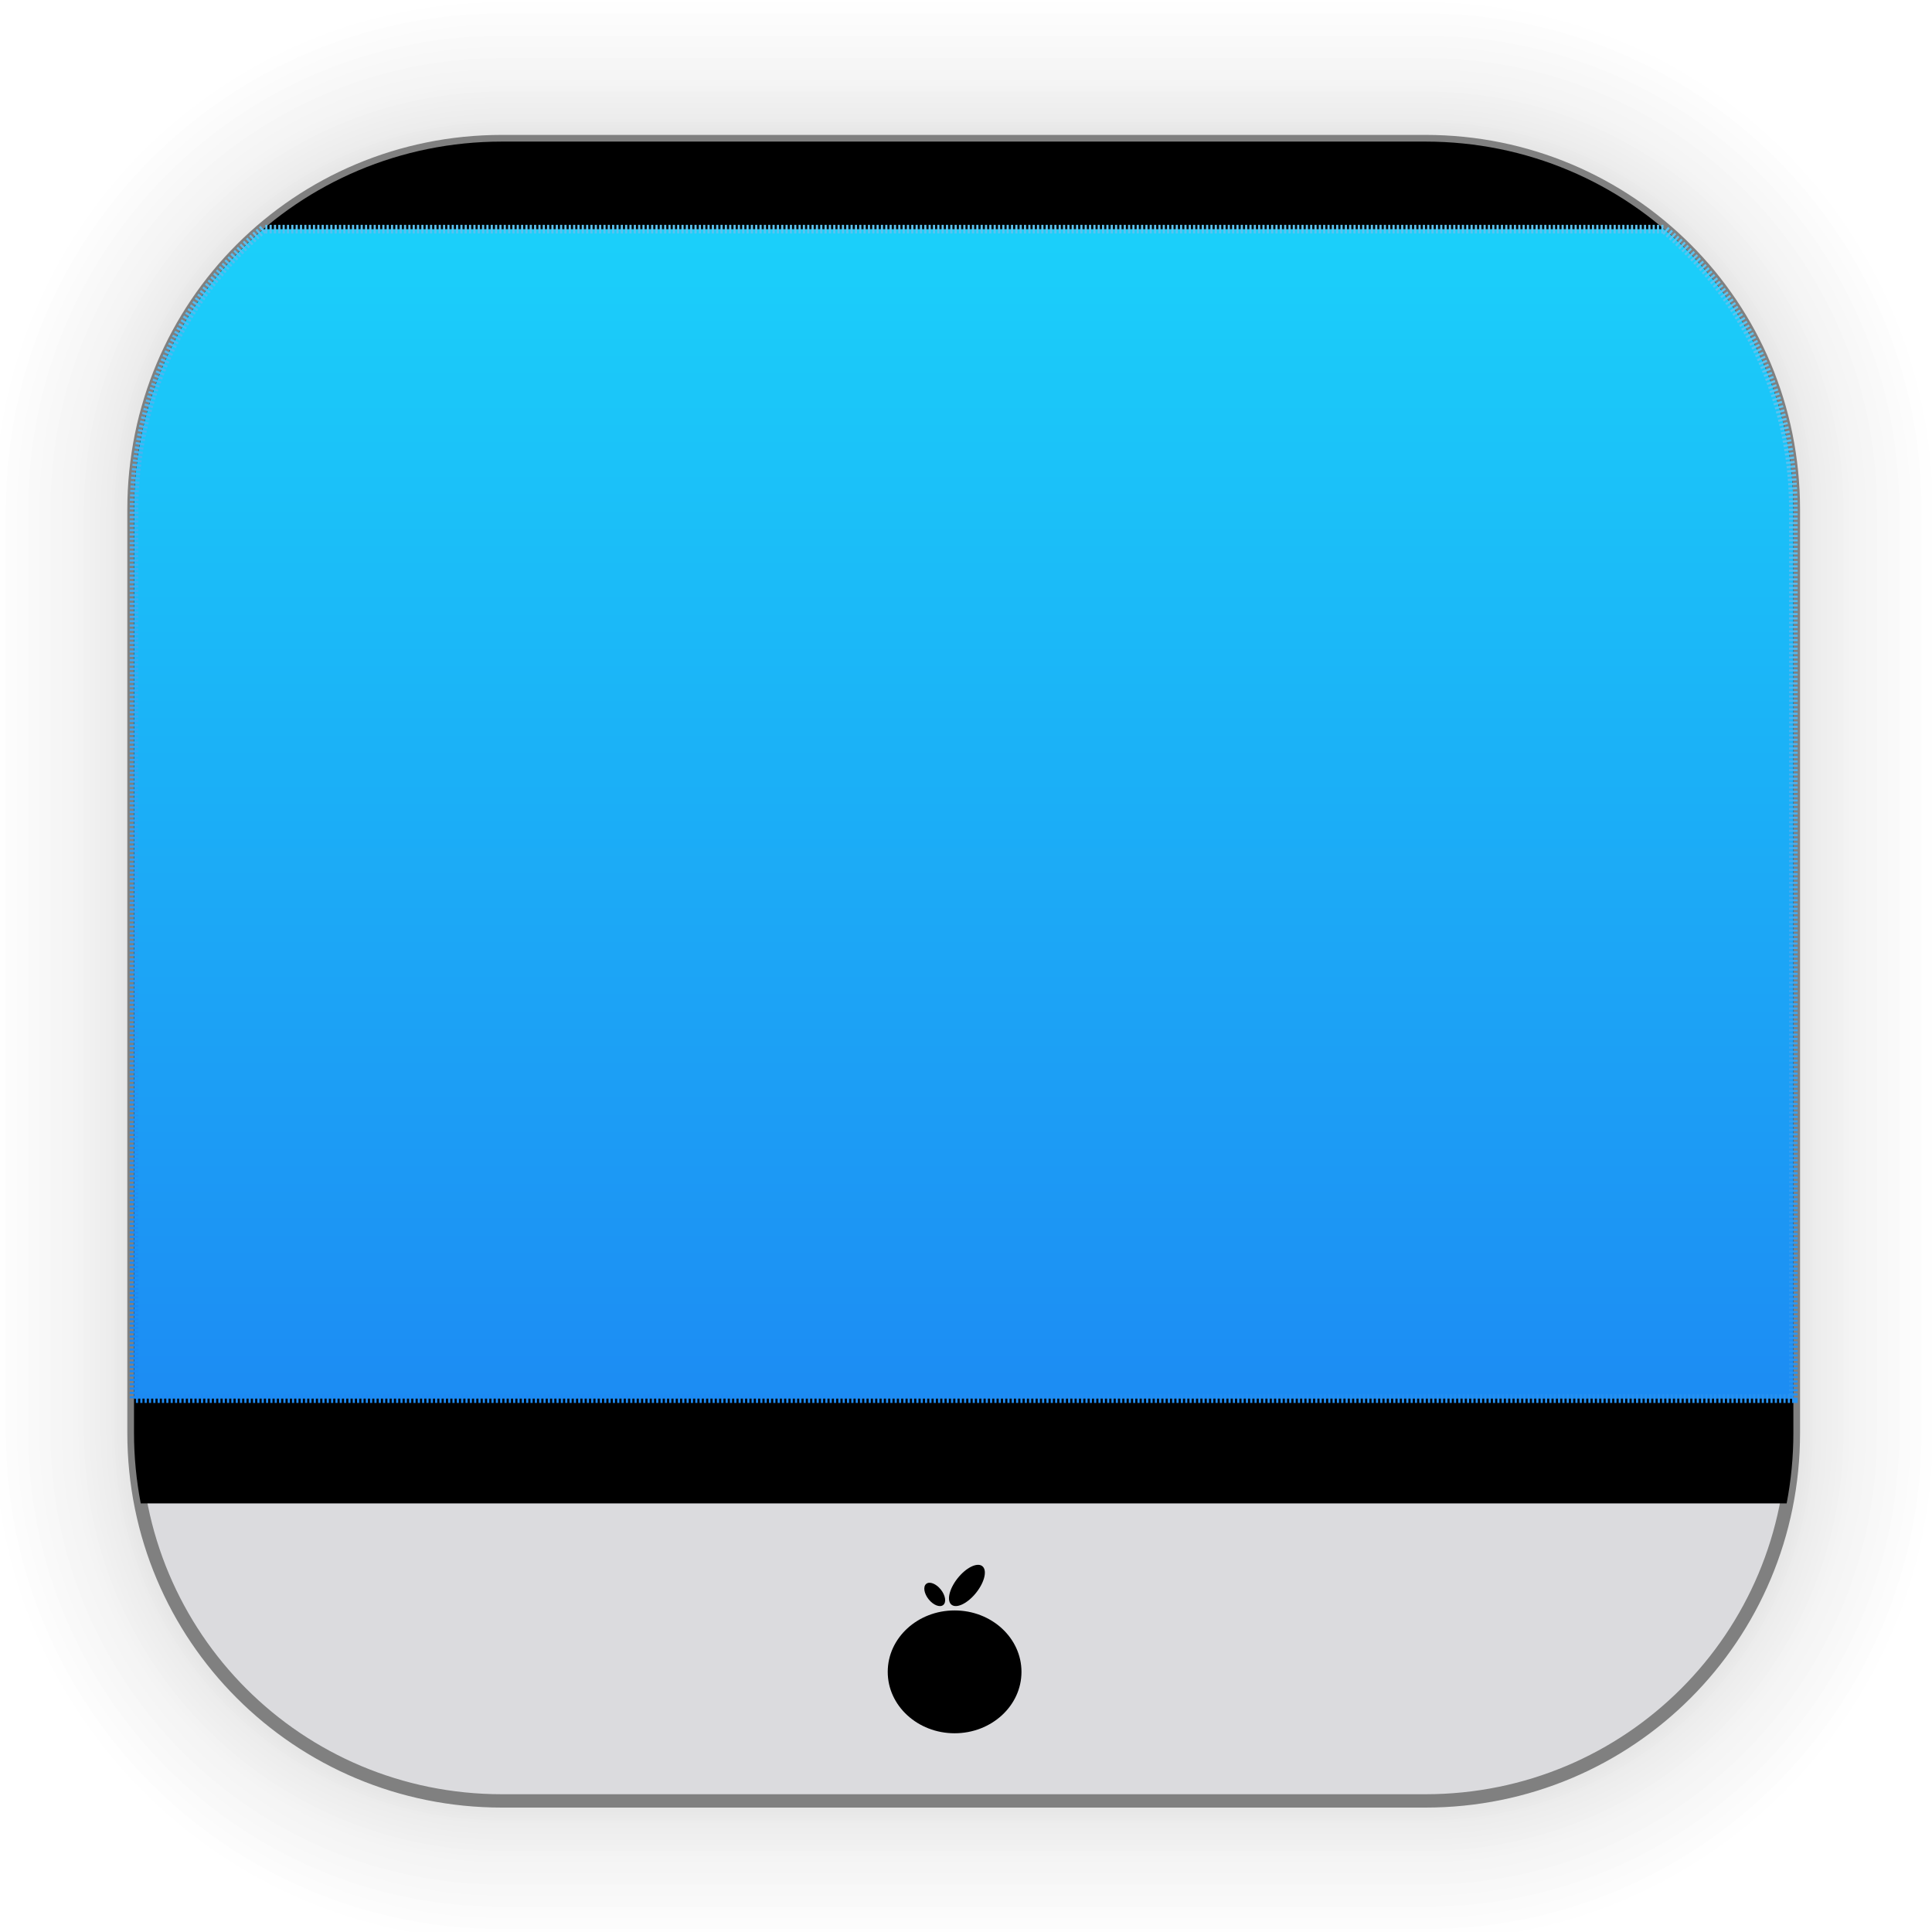
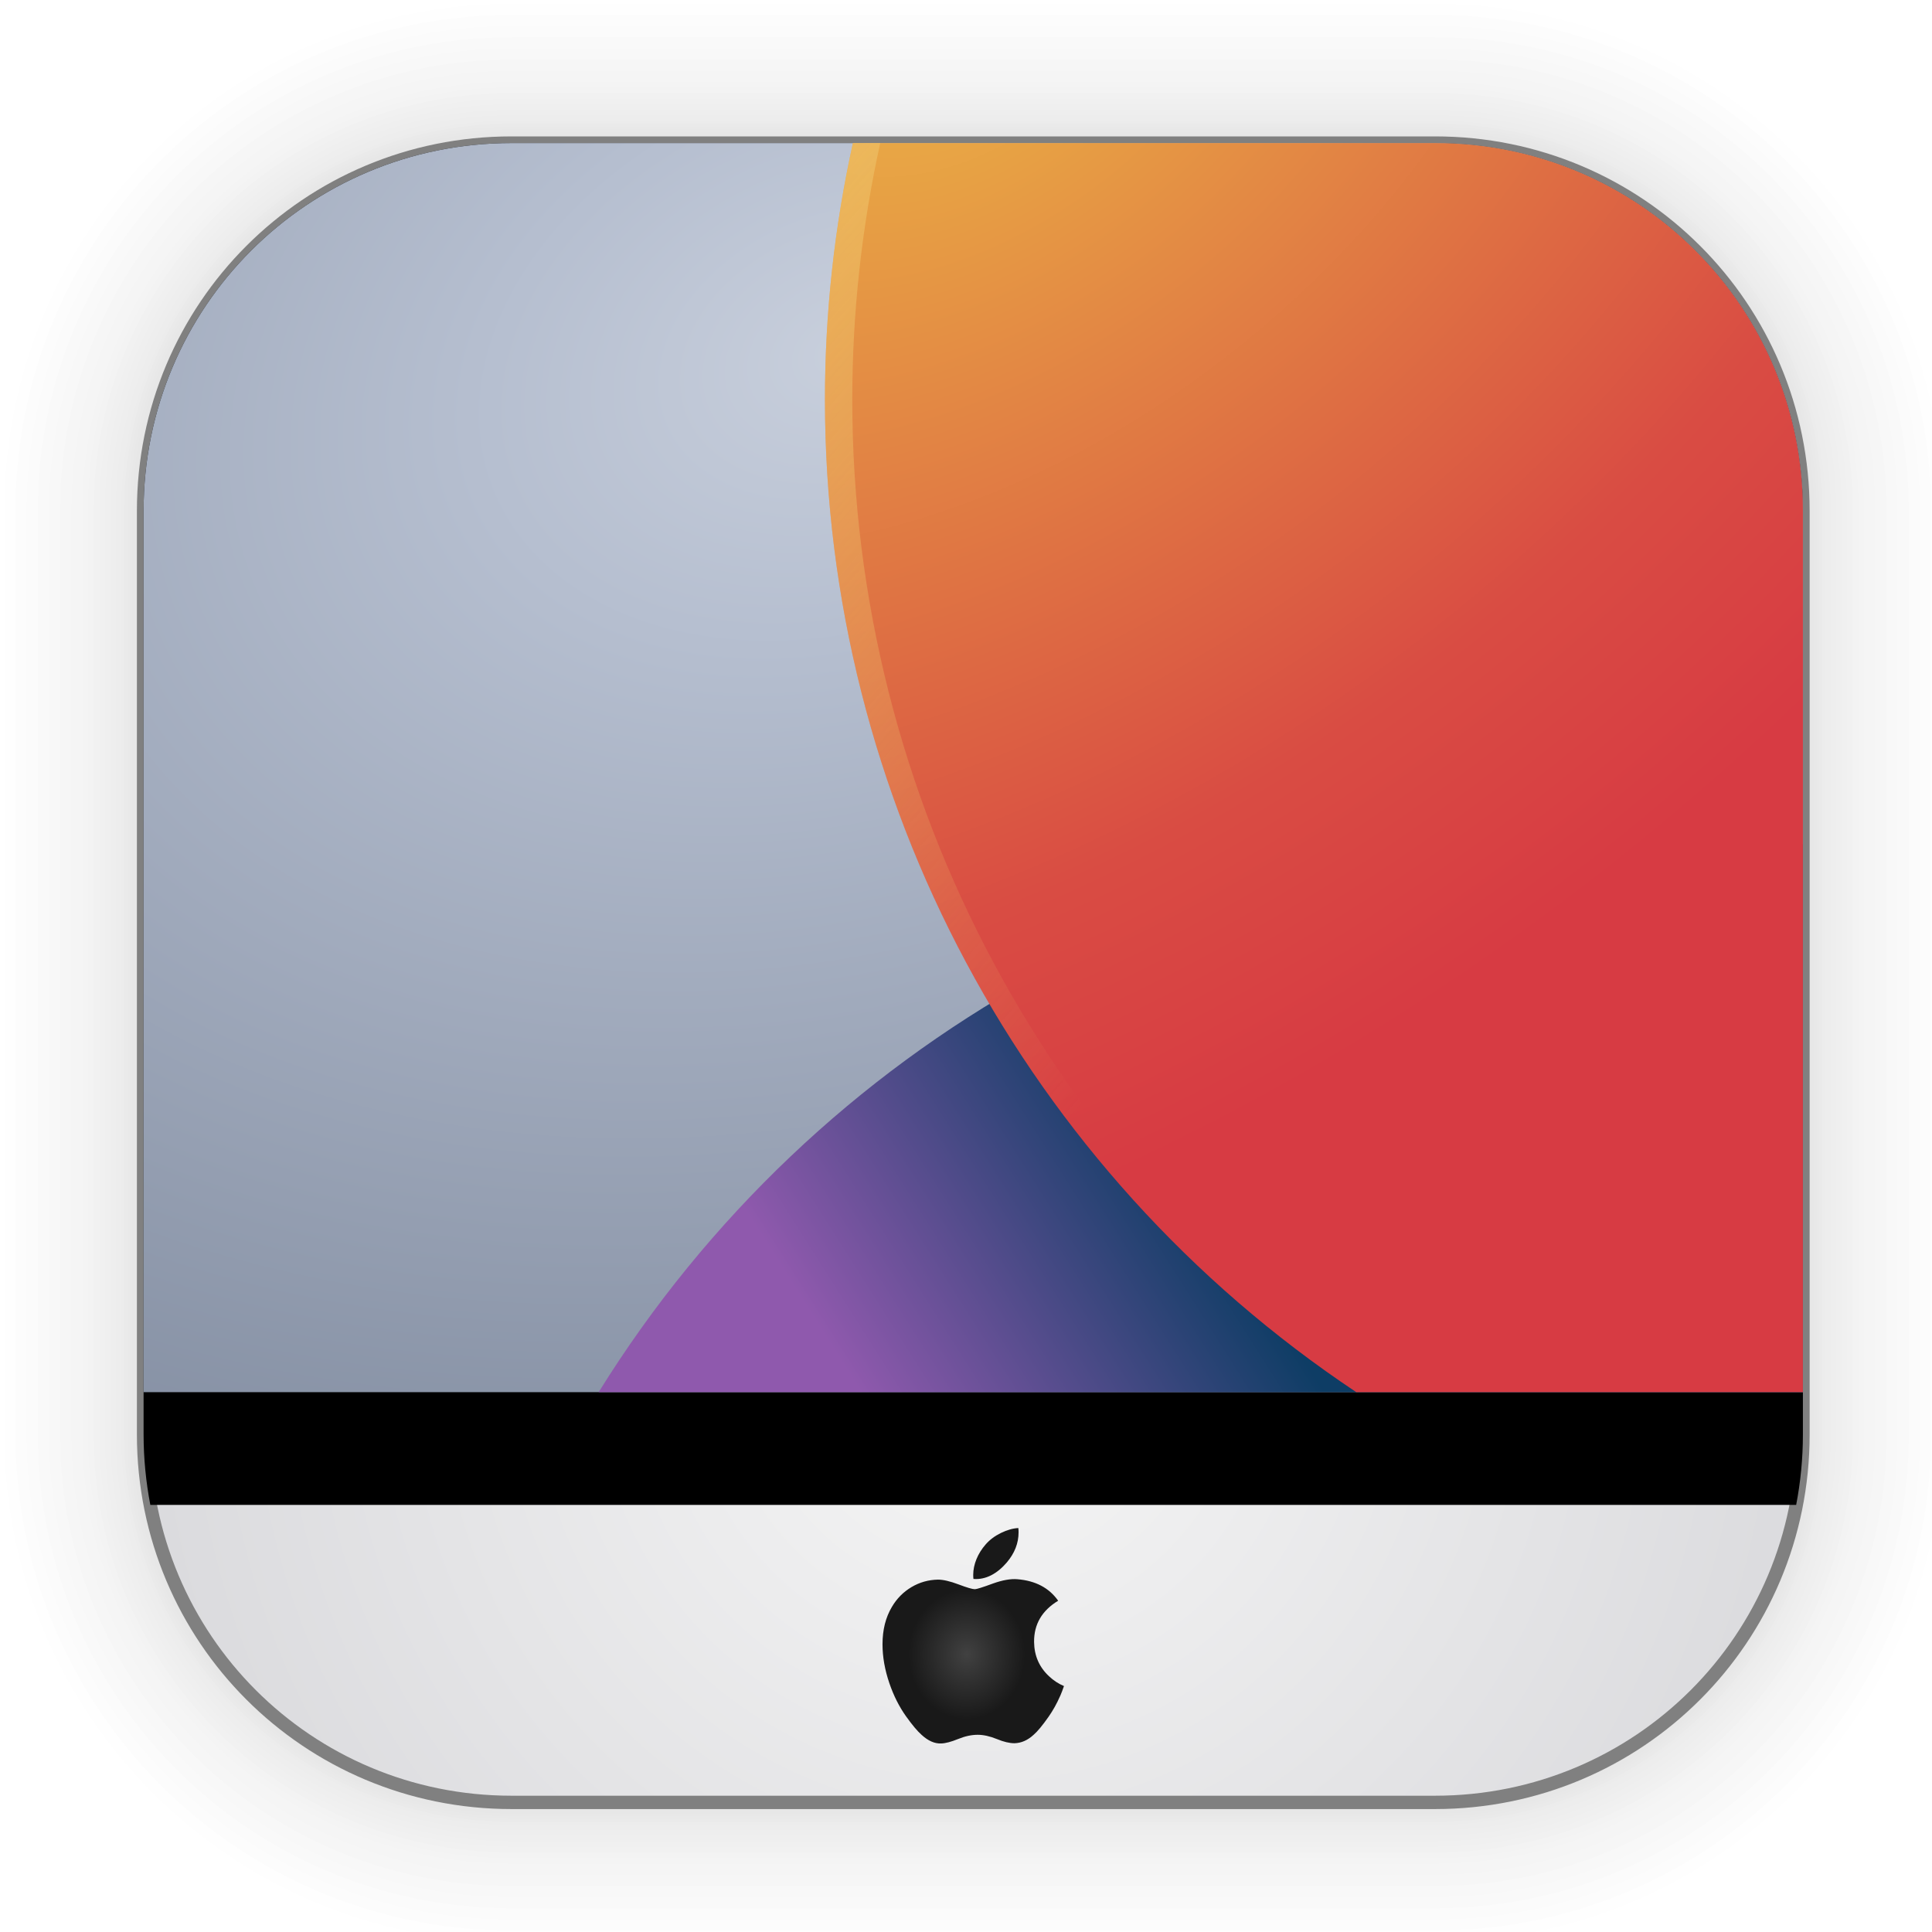
- <svg xmlns="http://www.w3.org/2000/svg" xmlns:xlink="http://www.w3.org/1999/xlink" width="128" height="128" viewBox="0 0 33.867 33.867" version="1.1" id="svg1486">
-   <defs id="defs1480">
-     <linearGradient gradientUnits="userSpaceOnUse" y2="28.952" x2="4.974" y1="6.408" x1="26.124" id="linearGradient2042" xlink:href="#linearGradient2040" gradientTransform="translate(-0.0466762,-0.03663363)" />
+ <svg xmlns="http://www.w3.org/2000/svg" xmlns:xlink="http://www.w3.org/1999/xlink" width="128" height="128" viewBox="0 0 33.867 33.867" version="1.1" id="svg1522">
+   <defs id="defs1516">
+     <linearGradient gradientUnits="userSpaceOnUse" y2="28.952" x2="4.974" y1="6.408" x1="26.124" id="linearGradient2042" xlink:href="#linearGradient2040" gradientTransform="translate(0.1205824,-0.01080175)" />
    <linearGradient id="linearGradient2040">
      <stop id="stop2036" offset="0" style="stop-color:#000000;stop-opacity:1" />
      <stop id="stop2038" offset="1" style="stop-color:#000000;stop-opacity:1" />
    </linearGradient>
-     <linearGradient gradientUnits="userSpaceOnUse" y2="4.313" x2="17.585" y1="25.475" x1="17.585" id="linearGradient7784" xlink:href="#linearGradient7782" gradientTransform="translate(-0.0466762,-0.03663363)" />
-     <linearGradient id="linearGradient7782">
-       <stop id="stop7778" offset="0" style="stop-color:#1c89f3;stop-opacity:1" />
-       <stop id="stop7780" offset="1" style="stop-color:#1bcffa;stop-opacity:1" />
+     <radialGradient xlink:href="#linearGradient1430" id="radialGradient1432" cx="17.088" cy="23.924" fx="17.088" fy="23.924" r="14.661" gradientTransform="matrix(1,0,0,0.9999824,0.1205824,-0.01050165)" gradientUnits="userSpaceOnUse" />
+     <linearGradient id="linearGradient1430">
+       <stop style="stop-color:#f6f6f6;stop-opacity:1" offset="0" id="stop1426" />
+       <stop style="stop-color:#dbdbde;stop-opacity:1" offset="1" id="stop1428" />
    </linearGradient>
-     <linearGradient gradientTransform="matrix(0.2645833,0,0,0.2645833,-0.0466762,-0.03663697)" gradientUnits="userSpaceOnUse" y2="21.265" x2="79.515" y1="96.282" x1="66.464" id="linearGradient7756" xlink:href="#linearGradient7754" />
-     <linearGradient id="linearGradient7754">
-       <stop id="stop7750" offset="0" style="stop-color:#1c89f3;stop-opacity:1" />
-       <stop id="stop7752" offset="1" style="stop-color:#5dc3ef;stop-opacity:1" />
+     <radialGradient xlink:href="#linearGradient1474" id="radialGradient1476" cx="16.04" cy="2.09" fx="16.04" fy="2.09" r="14.544" gradientTransform="matrix(1.922861,-0.7198677,0.5179049,1.383392,-17.06298,14.82297)" gradientUnits="userSpaceOnUse" />
+     <linearGradient id="linearGradient1474">
+       <stop style="stop-color:#c8cfdc;stop-opacity:1" offset="0" id="stop1470" />
+       <stop style="stop-color:#b6bfd0;stop-opacity:1;" offset="0.216" id="stop1505" />
+       <stop style="stop-color:#7d889c;stop-opacity:1" offset="1" id="stop1472" />
+     </linearGradient>
+     <radialGradient xlink:href="#linearGradient1444" id="radialGradient1446" cx="16.826" cy="28.958" fx="16.826" fy="28.958" r="1.59" gradientTransform="matrix(0.6438904,0,0,0.7174692,6.11241,8.221602)" gradientUnits="userSpaceOnUse" />
+     <linearGradient id="linearGradient1444">
+       <stop style="stop-color:#414141;stop-opacity:1" offset="0" id="stop1440" />
+       <stop style="stop-color:#191919;stop-opacity:1" offset="1" id="stop1442" />
+     </linearGradient>
+     <linearGradient xlink:href="#linearGradient1525" id="linearGradient1527" x1="21.691" y1="22.178" x2="15.878" y2="25.862" gradientUnits="userSpaceOnUse" gradientTransform="translate(0.1205824,-0.01080175)" />
+     <linearGradient id="linearGradient1525">
+       <stop style="stop-color:#0e3d65;stop-opacity:1;" offset="0" id="stop1521" />
+       <stop style="stop-color:#8f59ad;stop-opacity:1" offset="1" id="stop1523" />
+     </linearGradient>
+     <radialGradient xlink:href="#linearGradient1513" id="radialGradient1529" gradientUnits="userSpaceOnUse" gradientTransform="matrix(0.5843075,0.7055954,-1.085245,0.8986977,-0.629663,34.77336)" cx="-17.138" cy="-25.424" fx="-17.138" fy="-25.424" r="20.907" />
+     <linearGradient id="linearGradient1513">
+       <stop style="stop-color:#ebb645;stop-opacity:1;" offset="0" id="stop1509" />
+       <stop style="stop-color:#dd6843;stop-opacity:1;" offset="0.547" id="stop1533" />
+       <stop style="stop-color:#d94c43;stop-opacity:1;" offset="0.748" id="stop1531" />
+       <stop style="stop-color:#d73b43;stop-opacity:1" offset="1" id="stop1511" />
+     </linearGradient>
+     <linearGradient xlink:href="#linearGradient1554" id="linearGradient1556" x1="19.006" y1="-13.19" x2="91.213" y2="50.897" gradientUnits="userSpaceOnUse" gradientTransform="matrix(0.2645833,0,0,0.2645833,0.1205824,-0.01080175)" />
+     <linearGradient id="linearGradient1554">
+       <stop style="stop-color:#efc66d;stop-opacity:1;" offset="0" id="stop1550" />
+       <stop style="stop-color:#efc66d;stop-opacity:0;" offset="1" id="stop1552" />
    </linearGradient>
  </defs>
  <g id="layer1">
-     <g style="opacity:0.295" transform="matrix(0.9757321,0,0,0.9757321,-65.79506,-37.23973)" id="g1702">
+     <g style="opacity:0.295" transform="matrix(0.9757321,0,0,0.9757321,-65.6278,-37.2139)" id="g1702">
      <rect ry="6.61" rx="6.61" y="40.71" x="69.84" height="29.811" width="29.811" id="rect1634" style="fill:none;fill-opacity:1;stroke:#000000;stroke-width:0.1;stroke-linecap:round;stroke-linejoin:round;stroke-miterlimit:4;stroke-dasharray:none;stroke-opacity:0.02" />
      <rect style="fill:none;fill-opacity:1;stroke:#000000;stroke-width:0.2;stroke-linecap:round;stroke-linejoin:round;stroke-miterlimit:4;stroke-dasharray:none;stroke-opacity:0.02" id="rect1638" width="29.811" height="29.811" x="69.84" y="40.71" rx="6.61" ry="6.61" />
      <rect ry="6.61" rx="6.61" y="40.71" x="69.84" height="29.811" width="29.811" id="rect1640" style="fill:none;fill-opacity:1;stroke:#000000;stroke-width:0.3;stroke-linecap:round;stroke-linejoin:round;stroke-miterlimit:4;stroke-dasharray:none;stroke-opacity:0.02" />
      <rect style="fill:none;fill-opacity:1;stroke:#000000;stroke-width:0.4;stroke-linecap:round;stroke-linejoin:round;stroke-miterlimit:4;stroke-dasharray:none;stroke-opacity:0.02" id="rect1642" width="29.811" height="29.811" x="69.84" y="40.71" rx="6.61" ry="6.61" />
      <rect ry="6.61" rx="6.61" y="40.71" x="69.84" height="29.811" width="29.811" id="rect1644" style="fill:none;fill-opacity:1;stroke:#000000;stroke-width:0.5;stroke-linecap:round;stroke-linejoin:round;stroke-miterlimit:4;stroke-dasharray:none;stroke-opacity:0.02" />
      <rect style="fill:none;fill-opacity:1;stroke:#000000;stroke-width:0.6;stroke-linecap:round;stroke-linejoin:round;stroke-miterlimit:4;stroke-dasharray:none;stroke-opacity:0.02" id="rect1646" width="29.811" height="29.811" x="69.84" y="40.71" rx="6.61" ry="6.61" />
      <rect ry="6.61" rx="6.61" y="40.71" x="69.84" height="29.811" width="29.811" id="rect1648" style="fill:none;fill-opacity:1;stroke:#000000;stroke-width:0.7;stroke-linecap:round;stroke-linejoin:round;stroke-miterlimit:4;stroke-dasharray:none;stroke-opacity:0.02" />
      <rect style="fill:none;fill-opacity:1;stroke:#000000;stroke-width:0.8;stroke-linecap:round;stroke-linejoin:round;stroke-miterlimit:4;stroke-dasharray:none;stroke-opacity:0.02" id="rect1650" width="29.811" height="29.811" x="69.84" y="40.71" rx="6.61" ry="6.61" />
      <rect ry="6.61" rx="6.61" y="40.71" x="69.84" height="29.811" width="29.811" id="rect1652" style="fill:none;fill-opacity:1;stroke:#000000;stroke-width:1;stroke-linecap:round;stroke-linejoin:round;stroke-miterlimit:4;stroke-dasharray:none;stroke-opacity:0.02" />
      <rect style="fill:none;fill-opacity:1;stroke:#000000;stroke-width:1.2;stroke-linecap:round;stroke-linejoin:round;stroke-miterlimit:4;stroke-dasharray:none;stroke-opacity:0.02" id="rect1654" width="29.811" height="29.811" x="69.84" y="40.71" rx="6.61" ry="6.61" />
      <rect ry="6.61" rx="6.61" y="40.71" x="69.84" height="29.811" width="29.811" id="rect1656" style="fill:none;fill-opacity:1;stroke:#000000;stroke-width:1.4;stroke-linecap:round;stroke-linejoin:round;stroke-miterlimit:4;stroke-dasharray:none;stroke-opacity:0.02" />
      <rect style="fill:none;fill-opacity:1;stroke:#000000;stroke-width:1.6;stroke-linecap:round;stroke-linejoin:round;stroke-miterlimit:4;stroke-dasharray:none;stroke-opacity:0.02" id="rect1658" width="29.811" height="29.811" x="69.84" y="40.71" rx="6.61" ry="6.61" />
      <rect ry="6.61" rx="6.61" y="40.71" x="69.84" height="29.811" width="29.811" id="rect1660" style="fill:none;fill-opacity:1;stroke:#000000;stroke-width:1.8;stroke-linecap:round;stroke-linejoin:round;stroke-miterlimit:4;stroke-dasharray:none;stroke-opacity:0.02" />
      <rect style="fill:none;fill-opacity:1;stroke:#000000;stroke-width:2;stroke-linecap:round;stroke-linejoin:round;stroke-miterlimit:4;stroke-dasharray:none;stroke-opacity:0.02" id="rect1662" width="29.811" height="29.811" x="69.84" y="40.71" rx="6.61" ry="6.61" />
      <rect ry="6.61" rx="6.61" y="40.71" x="69.84" height="29.811" width="29.811" id="rect1664" style="fill:none;fill-opacity:1;stroke:#000000;stroke-width:2.2;stroke-linecap:round;stroke-linejoin:round;stroke-miterlimit:4;stroke-dasharray:none;stroke-opacity:0.02" />
      <rect style="fill:none;fill-opacity:1;stroke:#000000;stroke-width:2.6;stroke-linecap:round;stroke-linejoin:round;stroke-miterlimit:4;stroke-dasharray:none;stroke-opacity:0.02" id="rect1666" width="29.811" height="29.811" x="69.84" y="40.71" rx="6.61" ry="6.61" />
      <rect ry="6.61" rx="6.61" y="40.71" x="69.84" height="29.811" width="29.811" id="rect1668" style="fill:none;fill-opacity:1;stroke:#000000;stroke-width:3;stroke-linecap:round;stroke-linejoin:round;stroke-miterlimit:4;stroke-dasharray:none;stroke-opacity:0.02" />
      <rect style="fill:none;fill-opacity:1;stroke:#000000;stroke-width:3.4;stroke-linecap:round;stroke-linejoin:round;stroke-miterlimit:4;stroke-dasharray:none;stroke-opacity:0.02" id="rect1670" width="29.811" height="29.811" x="69.84" y="40.71" rx="6.61" ry="6.61" />
      <rect ry="6.61" rx="6.61" y="40.71" x="69.84" height="29.811" width="29.811" id="rect1672" style="fill:none;fill-opacity:1;stroke:#000000;stroke-width:3.8;stroke-linecap:round;stroke-linejoin:round;stroke-miterlimit:4;stroke-dasharray:none;stroke-opacity:0.02" />
      <rect style="fill:none;fill-opacity:1;stroke:#000000;stroke-width:4.2;stroke-linecap:round;stroke-linejoin:round;stroke-miterlimit:4;stroke-dasharray:none;stroke-opacity:0.02" id="rect1674" width="29.811" height="29.811" x="69.84" y="40.71" rx="6.61" ry="6.61" />
      <rect ry="6.61" rx="6.61" y="40.71" x="69.84" height="29.811" width="29.811" id="rect1676" style="fill:none;fill-opacity:1;stroke:#000000;stroke-width:4.6;stroke-linecap:round;stroke-linejoin:round;stroke-miterlimit:4;stroke-dasharray:none;stroke-opacity:0.02" />
      <rect style="fill:none;fill-opacity:1;stroke:#000000;stroke-width:5;stroke-linecap:round;stroke-linejoin:round;stroke-miterlimit:4;stroke-dasharray:none;stroke-opacity:0.02" id="rect1678" width="29.811" height="29.811" x="69.84" y="40.71" rx="6.61" ry="6.61" />
    </g>
-     <rect ry="6.449" rx="6.449" y="2.482" x="2.35" height="29.087" width="29.087" id="rect849" style="fill:url(#linearGradient2042);fill-opacity:1;stroke-width:2.688;stroke-linecap:round;stroke-linejoin:round;stroke-miterlimit:4;stroke-dasharray:none" />
-     <path id="rect901" style="fill:#dbdbde;fill-opacity:1;stroke:#808080;stroke-width:0.234;stroke-miterlimit:4;stroke-dasharray:none;stroke-opacity:1" d="m 8.799,2.482 c -3.573,0 -6.45,2.876 -6.45,6.449 V 25.12 c 0,3.573 2.877,6.449 6.45,6.449 H 24.987 c 3.573,0 6.45,-2.876 6.45,-6.449 V 8.931 c 0,-3.573 -2.877,-6.449 -6.45,-6.449 z" />
-     <path id="rect897" style="fill:#000000;fill-opacity:1;stroke:none;stroke-width:0.102" d="m 8.799,2.482 c -3.573,0 -6.45,2.876 -6.45,6.449 V 25.12 c 0,0.422 0.042,0.835 0.118,1.234 H 31.319 c 0.077,-0.399 0.118,-0.812 0.118,-1.234 V 8.931 c 0,-3.573 -2.877,-6.449 -6.45,-6.449 z" />
-     <path id="rect1848" style="fill:url(#linearGradient7784);fill-opacity:1;stroke:url(#linearGradient7756);stroke-width:0.151;stroke-miterlimit:4;stroke-dasharray:0.038, 0.038;stroke-dashoffset:0;stroke-opacity:1" d="M 4.616,4.017 C 3.228,5.198 2.35,6.958 2.35,8.931 V 24.517 H 31.437 V 8.931 c 0,-1.974 -0.879,-3.733 -2.267,-4.914 z" />
-     <g style="fill:#000000;fill-opacity:1" transform="matrix(2.732608,0,0,2.732608,-26.14088,-756.7827)" id="g998">
-       <ellipse style="opacity:1;fill:#000000;fill-opacity:1;stroke:none;stroke-width:0.063;stroke-linecap:round;stroke-linejoin:round;stroke-miterlimit:4;stroke-dasharray:none;stroke-dashoffset:0;stroke-opacity:1" id="path973" cx="15.69" cy="287.67" rx="0.429" ry="0.394" />
-       <g style="fill:#000000;fill-opacity:1" id="g992" transform="translate(-0.00540611)">
-         <ellipse transform="matrix(0.6253985,0.7803055,-0.7781905,0.6280283,0,0)" ry="0.05" rx="0.087" cy="167.451" cx="233.254" id="ellipse978" style="opacity:1;fill:#000000;fill-opacity:1;stroke:none;stroke-width:0.003;stroke-linecap:round;stroke-linejoin:round;stroke-miterlimit:4;stroke-dasharray:none;stroke-dashoffset:0;stroke-opacity:1" />
-         <ellipse style="opacity:1;fill:#000000;fill-opacity:1;stroke:none;stroke-width:0.092;stroke-linecap:round;stroke-linejoin:round;stroke-miterlimit:4;stroke-dasharray:none;stroke-dashoffset:0;stroke-opacity:1" id="ellipse980" cx="-185.768" cy="199.88" rx="0.158" ry="0.076" transform="matrix(0.6501398,-0.7598146,0.6831579,0.7302707,0,0)" />
-       </g>
-     </g>
+     <rect ry="6.449" rx="6.449" y="2.508" x="2.517" height="29.087" width="29.087" id="rect849" style="fill:url(#linearGradient2042);fill-opacity:1;stroke-width:2.688;stroke-linecap:round;stroke-linejoin:round;stroke-miterlimit:4;stroke-dasharray:none" />
+     <path id="rect901" style="fill:url(#radialGradient1432);fill-opacity:1;stroke:#808080;stroke-width:0.234;stroke-miterlimit:4;stroke-dasharray:none;stroke-opacity:1" d="m 8.967,2.508 c -3.573,0 -6.45,2.876 -6.45,6.449 V 25.146 c 0,3.573 2.877,6.449 6.45,6.449 H 25.155 c 3.573,0 6.45,-2.876 6.45,-6.449 V 8.957 c 0,-3.573 -2.877,-6.449 -6.45,-6.449 z" />
+     <path id="rect897" style="fill:#000000;fill-opacity:1;stroke:none;stroke-width:0.102" d="m 8.967,2.508 c -3.573,0 -6.45,2.876 -6.45,6.449 V 25.146 c 0,0.422 0.042,0.835 0.118,1.234 H 31.486 c 0.077,-0.399 0.118,-0.812 0.118,-1.234 V 8.957 c 0,-3.573 -2.877,-6.449 -6.45,-6.449 z" />
+     <path id="path1424" style="fill:url(#radialGradient1476);fill-opacity:1;stroke:none;stroke-width:0.102" d="m 8.967,2.508 c -3.573,0 -6.45,2.876 -6.45,6.449 V 24.404 H 31.604 V 8.957 c 0,-3.573 -2.877,-6.449 -6.45,-6.449 z" />
+     <path d="m 18.584,29.729 c -0.057,0.132 -0.125,0.253 -0.203,0.365 -0.107,0.152 -0.194,0.258 -0.262,0.316 -0.104,0.096 -0.216,0.145 -0.336,0.148 -0.086,0 -0.19,-0.024 -0.31,-0.074 -0.121,-0.049 -0.232,-0.074 -0.334,-0.074 -0.107,0 -0.221,0.024 -0.344,0.074 -0.123,0.05 -0.221,0.076 -0.297,0.078 -0.115,0.005 -0.229,-0.046 -0.344,-0.152 -0.073,-0.064 -0.164,-0.173 -0.274,-0.327 -0.117,-0.165 -0.214,-0.356 -0.289,-0.575 -0.081,-0.236 -0.121,-0.464 -0.121,-0.685 0,-0.253 0.055,-0.471 0.164,-0.654 0.086,-0.147 0.201,-0.263 0.344,-0.348 0.143,-0.085 0.298,-0.128 0.465,-0.131 0.091,0 0.211,0.028 0.36,0.084 0.148,0.056 0.244,0.084 0.285,0.084 0.031,0 0.137,-0.033 0.316,-0.099 0.17,-0.061 0.313,-0.086 0.43,-0.076 0.318,0.026 0.556,0.151 0.715,0.377 -0.284,0.172 -0.425,0.413 -0.422,0.723 0.003,0.241 0.09,0.441 0.262,0.601 0.078,0.074 0.165,0.131 0.262,0.172 -0.021,0.061 -0.043,0.119 -0.067,0.175 z m -0.729,-2.867 c 0,0.189 -0.069,0.365 -0.207,0.528 -0.166,0.194 -0.367,0.306 -0.584,0.288 -0.003,-0.023 -0.004,-0.046 -0.004,-0.072 0,-0.181 0.079,-0.375 0.219,-0.534 0.07,-0.08 0.159,-0.147 0.267,-0.2 0.108,-0.052 0.21,-0.082 0.305,-0.086 0.003,0.025 0.004,0.05 0.004,0.076 z" id="path2" style="fill:url(#radialGradient1446);fill-opacity:1;stroke-width:0.023" />
+     <path id="circle1517" style="opacity:1;fill:url(#linearGradient1527);fill-opacity:1;stroke:none;stroke-width:2;stroke-linecap:round;stroke-linejoin:round;stroke-opacity:0.313;paint-order:stroke markers fill" d="M 28.245,14.525 A 20.907,20.907 0 0 0 10.494,24.404 H 31.604 V 14.796 a 20.907,20.907 0 0 0 -3.349,-0.27 20.907,20.907 0 0 0 -0.01,0 z" />
+     <path id="path1507" style="opacity:1;fill:url(#radialGradient1529);fill-opacity:1;stroke:none;stroke-width:2;stroke-linecap:round;stroke-linejoin:round;stroke-opacity:0.313;paint-order:stroke markers fill" d="m 14.951,2.508 a 20.907,20.907 0 0 0 -0.49,4.498 20.907,20.907 0 0 0 9.314,17.398 h 7.829 V 8.957 c 0,-3.573 -2.877,-6.449 -6.45,-6.449 z" />
+     <path id="path1545" style="opacity:1;fill:url(#linearGradient1556);fill-opacity:1;stroke:none;stroke-width:2;stroke-linecap:round;stroke-linejoin:round;stroke-opacity:0.313;paint-order:stroke markers fill" d="m 14.951,2.508 a 20.907,20.907 0 0 0 -0.49,4.498 20.907,20.907 0 0 0 9.314,17.398 h 0.479 A 20.907,20.907 0 0 1 14.94,7.006 20.907,20.907 0 0 1 15.43,2.508 Z" />
  </g>
</svg>
